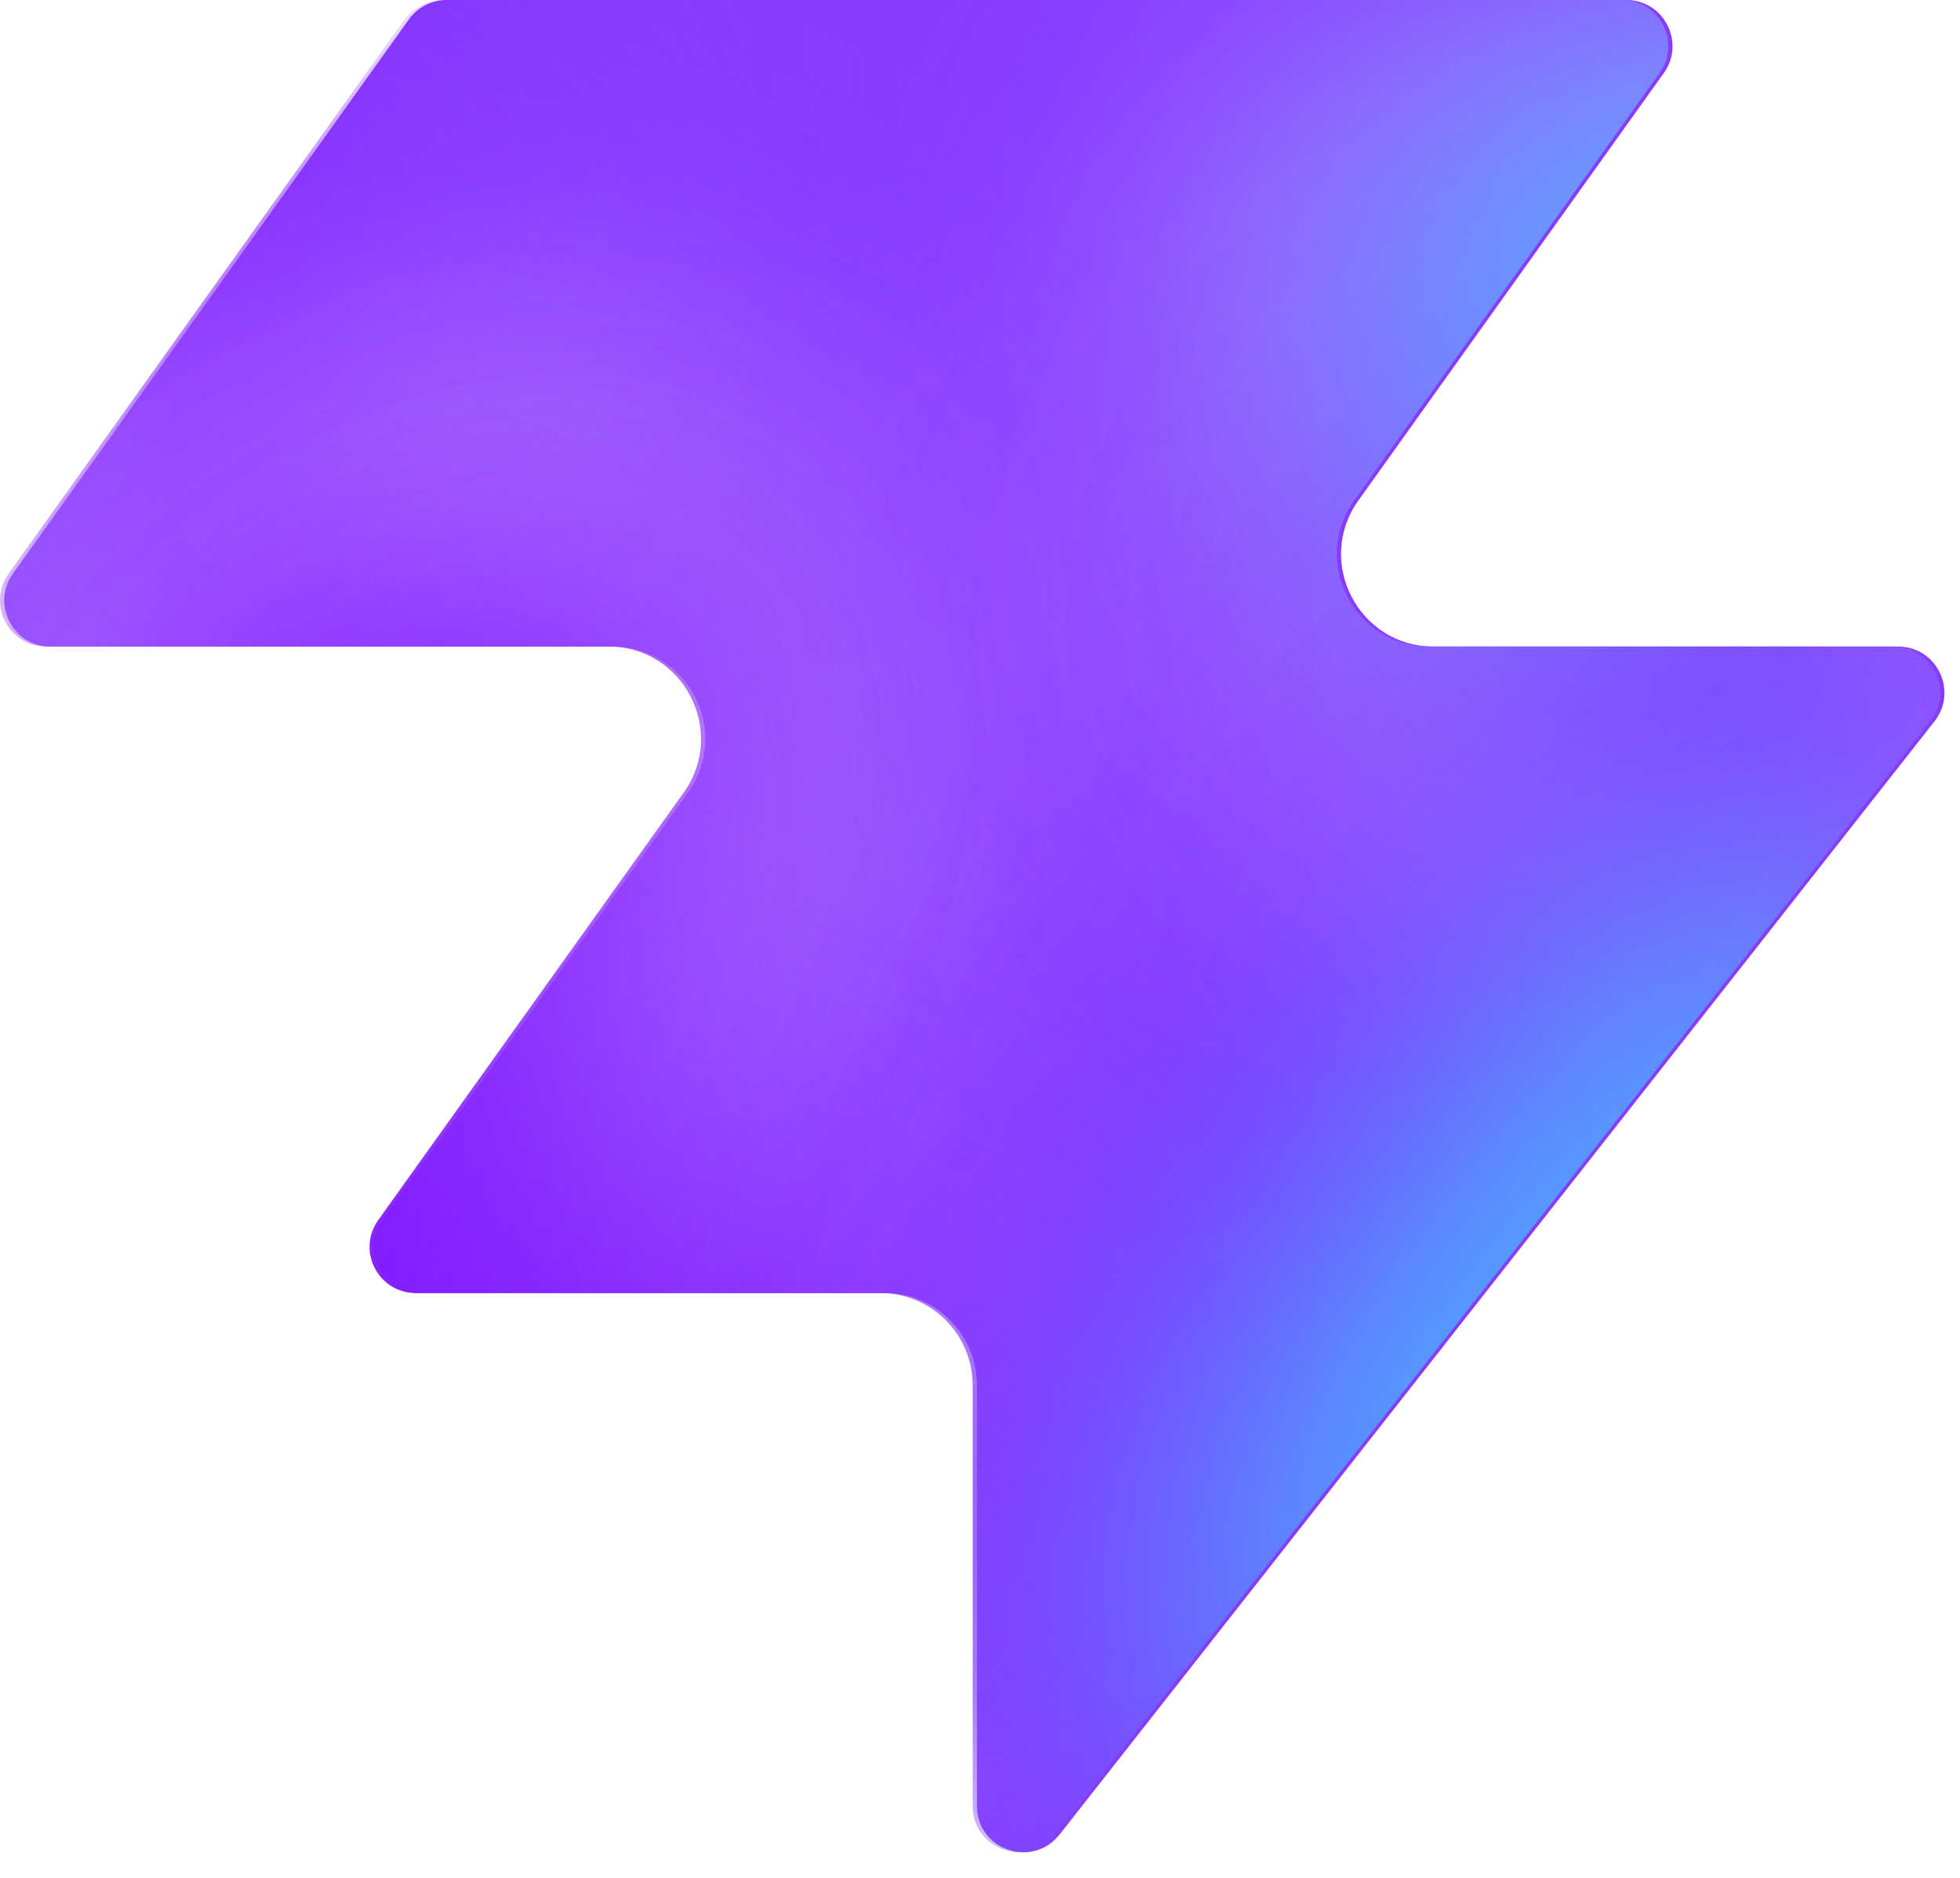
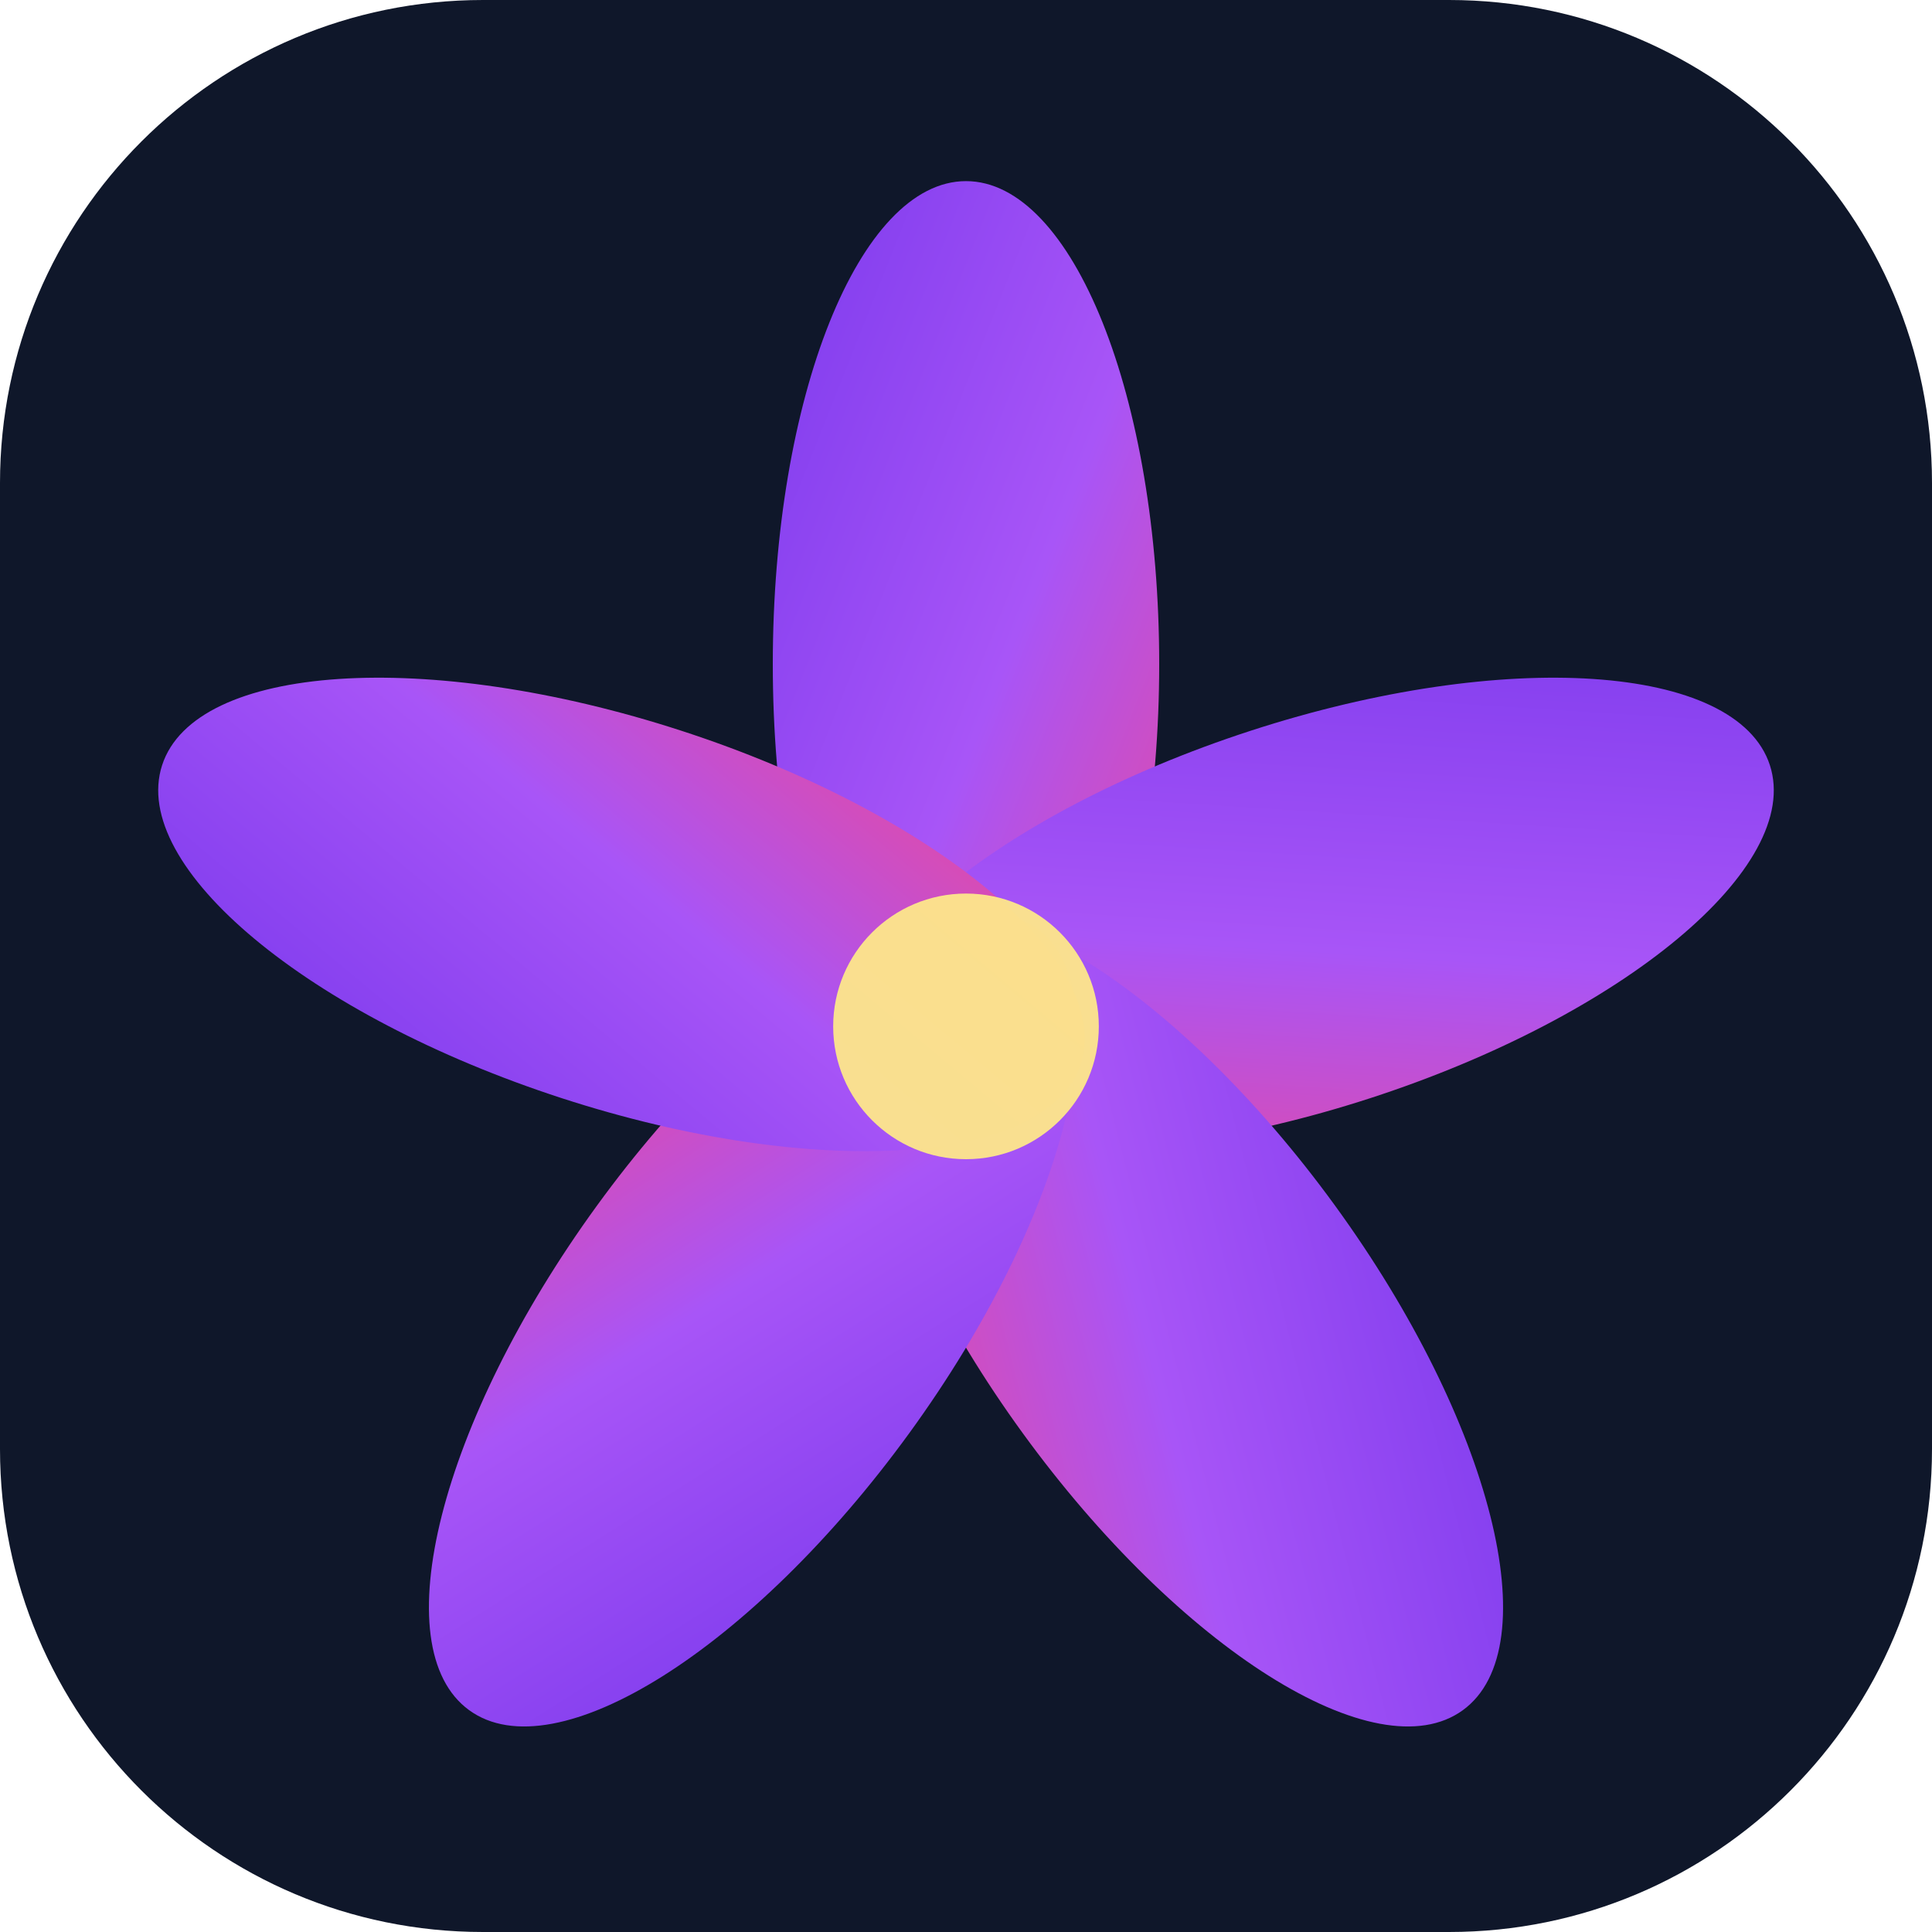
- <svg xmlns="http://www.w3.org/2000/svg" width="48" height="46" fill="none" viewBox="0 0 48 46">
-   <path fill="#863bff" d="M25.946 44.938c-.664.845-2.021.375-2.021-.698V33.937a2.26 2.26 0 0 0-2.262-2.262H10.287c-.92 0-1.456-1.04-.92-1.788l7.48-10.471c1.07-1.497 0-3.578-1.842-3.578H1.237c-.92 0-1.456-1.04-.92-1.788L10.013.474c.214-.297.556-.474.92-.474h28.894c.92 0 1.456 1.04.92 1.788l-7.48 10.471c-1.07 1.498 0 3.579 1.842 3.579h11.377c.943 0 1.473 1.088.89 1.83L25.947 44.94z" style="fill:#863bff;fill:color(display-p3 .525 .23 1);fill-opacity:1" />
-   <mask id="a" width="48" height="46" x="0" y="0" maskUnits="userSpaceOnUse" style="mask-type:alpha">
-     <path fill="#000" d="M25.842 44.938c-.664.844-2.021.375-2.021-.698V33.937a2.26 2.26 0 0 0-2.262-2.262H10.183c-.92 0-1.456-1.04-.92-1.788l7.48-10.471c1.07-1.498 0-3.579-1.842-3.579H1.133c-.92 0-1.456-1.04-.92-1.787L9.91.473c.214-.297.556-.474.92-.474h28.894c.92 0 1.456 1.04.92 1.788l-7.48 10.471c-1.07 1.498 0 3.578 1.842 3.578h11.377c.943 0 1.473 1.088.89 1.832L25.843 44.94z" style="fill:#000;fill-opacity:1" />
-   </mask>
-   <g mask="url(#a)">
-     <g filter="url(#b)">
-       <ellipse cx="5.508" cy="14.704" fill="#ede6ff" rx="5.508" ry="14.704" style="fill:#ede6ff;fill:color(display-p3 .927 .903 1);fill-opacity:1" transform="matrix(.00324 1 1 -.00324 -4.47 31.516)" />
-     </g>
-     <g filter="url(#c)">
-       <ellipse cx="10.399" cy="29.851" fill="#ede6ff" rx="10.399" ry="29.851" style="fill:#ede6ff;fill:color(display-p3 .927 .903 1);fill-opacity:1" transform="matrix(.00324 1 1 -.00324 -39.328 7.883)" />
-     </g>
-     <g filter="url(#d)">
-       <ellipse cx="5.508" cy="30.487" fill="#7e14ff" rx="5.508" ry="30.487" style="fill:#7e14ff;fill:color(display-p3 .492 .077 1);fill-opacity:1" transform="rotate(89.814 -25.913 -14.639)scale(1 -1)" />
-     </g>
-     <g filter="url(#e)">
-       <ellipse cx="5.508" cy="30.599" fill="#7e14ff" rx="5.508" ry="30.599" style="fill:#7e14ff;fill:color(display-p3 .492 .077 1);fill-opacity:1" transform="rotate(89.814 -32.644 -3.334)scale(1 -1)" />
-     </g>
-     <g filter="url(#f)">
-       <ellipse cx="5.508" cy="30.599" fill="#7e14ff" rx="5.508" ry="30.599" style="fill:#7e14ff;fill:color(display-p3 .492 .077 1);fill-opacity:1" transform="matrix(.00324 1 1 -.00324 -34.34 30.47)" />
-     </g>
-     <g filter="url(#g)">
-       <ellipse cx="14.072" cy="22.078" fill="#ede6ff" rx="14.072" ry="22.078" style="fill:#ede6ff;fill:color(display-p3 .927 .903 1);fill-opacity:1" transform="rotate(93.35 24.506 48.493)scale(-1 1)" />
-     </g>
-     <g filter="url(#h)">
-       <ellipse cx="3.47" cy="21.501" fill="#7e14ff" rx="3.47" ry="21.501" style="fill:#7e14ff;fill:color(display-p3 .492 .077 1);fill-opacity:1" transform="rotate(89.009 28.708 47.59)scale(-1 1)" />
-     </g>
-     <g filter="url(#i)">
-       <ellipse cx="3.47" cy="21.501" fill="#7e14ff" rx="3.47" ry="21.501" style="fill:#7e14ff;fill:color(display-p3 .492 .077 1);fill-opacity:1" transform="rotate(89.009 28.708 47.59)scale(-1 1)" />
-     </g>
-     <g filter="url(#j)">
-       <ellipse cx=".387" cy="8.972" fill="#7e14ff" rx="4.407" ry="29.108" style="fill:#7e14ff;fill:color(display-p3 .492 .077 1);fill-opacity:1" transform="rotate(39.51 .387 8.972)" />
-     </g>
-     <g filter="url(#k)">
-       <ellipse cx="47.523" cy="-6.092" fill="#7e14ff" rx="4.407" ry="29.108" style="fill:#7e14ff;fill:color(display-p3 .492 .077 1);fill-opacity:1" transform="rotate(37.892 47.523 -6.092)" />
-     </g>
-     <g filter="url(#l)">
-       <ellipse cx="41.412" cy="6.333" fill="#47bfff" rx="5.971" ry="9.665" style="fill:#47bfff;fill:color(display-p3 .28 .748 1);fill-opacity:1" transform="rotate(37.892 41.412 6.333)" />
-     </g>
-     <g filter="url(#m)">
-       <ellipse cx="-1.879" cy="38.332" fill="#7e14ff" rx="4.407" ry="29.108" style="fill:#7e14ff;fill:color(display-p3 .492 .077 1);fill-opacity:1" transform="rotate(37.892 -1.88 38.332)" />
-     </g>
-     <g filter="url(#n)">
-       <ellipse cx="-1.879" cy="38.332" fill="#7e14ff" rx="4.407" ry="29.108" style="fill:#7e14ff;fill:color(display-p3 .492 .077 1);fill-opacity:1" transform="rotate(37.892 -1.88 38.332)" />
-     </g>
-     <g filter="url(#o)">
-       <ellipse cx="35.651" cy="29.907" fill="#7e14ff" rx="4.407" ry="29.108" style="fill:#7e14ff;fill:color(display-p3 .492 .077 1);fill-opacity:1" transform="rotate(37.892 35.651 29.907)" />
-     </g>
-     <g filter="url(#p)">
-       <ellipse cx="38.418" cy="32.4" fill="#47bfff" rx="5.971" ry="15.297" style="fill:#47bfff;fill:color(display-p3 .28 .748 1);fill-opacity:1" transform="rotate(37.892 38.418 32.4)" />
-     </g>
+ <svg xmlns="http://www.w3.org/2000/svg" viewBox="0 0 32 32" role="img" aria-label="SAI ISHANI">
+   <defs>
+     <linearGradient id="petal" x1="0%" y1="0%" x2="100%" y2="100%">
+       <stop offset="0%" stop-color="#7c3aed" />
+       <stop offset="55%" stop-color="#a855f7" />
+       <stop offset="100%" stop-color="#ec4899" />
+     </linearGradient>
+   </defs>
+   <rect width="32" height="32" rx="8" fill="#0f172a" />
+   <g fill="url(#petal)" transform="translate(16 17)">
+     <ellipse cx="0" cy="-6" rx="3.2" ry="8" transform="rotate(0)" />
+     <ellipse cx="0" cy="-6" rx="3.2" ry="8" transform="rotate(72)" />
+     <ellipse cx="0" cy="-6" rx="3.2" ry="8" transform="rotate(144)" />
+     <ellipse cx="0" cy="-6" rx="3.2" ry="8" transform="rotate(-144)" />
+     <ellipse cx="0" cy="-6" rx="3.2" ry="8" transform="rotate(-72)" />
  </g>
-   <defs>
-     <filter id="b" width="60.045" height="41.654" x="-19.77" y="16.149" color-interpolation-filters="sRGB" filterUnits="userSpaceOnUse">
-       <feFlood flood-opacity="0" result="BackgroundImageFix" />
-       <feBlend in="SourceGraphic" in2="BackgroundImageFix" result="shape" />
-       <feGaussianBlur result="effect1_foregroundBlur_2002_17158" stdDeviation="7.659" />
-     </filter>
-     <filter id="c" width="90.34" height="51.437" x="-54.613" y="-7.533" color-interpolation-filters="sRGB" filterUnits="userSpaceOnUse">
-       <feFlood flood-opacity="0" result="BackgroundImageFix" />
-       <feBlend in="SourceGraphic" in2="BackgroundImageFix" result="shape" />
-       <feGaussianBlur result="effect1_foregroundBlur_2002_17158" stdDeviation="7.659" />
-     </filter>
-     <filter id="d" width="79.355" height="29.4" x="-49.64" y="2.03" color-interpolation-filters="sRGB" filterUnits="userSpaceOnUse">
-       <feFlood flood-opacity="0" result="BackgroundImageFix" />
-       <feBlend in="SourceGraphic" in2="BackgroundImageFix" result="shape" />
-       <feGaussianBlur result="effect1_foregroundBlur_2002_17158" stdDeviation="4.596" />
-     </filter>
-     <filter id="e" width="79.579" height="29.4" x="-45.045" y="20.029" color-interpolation-filters="sRGB" filterUnits="userSpaceOnUse">
-       <feFlood flood-opacity="0" result="BackgroundImageFix" />
-       <feBlend in="SourceGraphic" in2="BackgroundImageFix" result="shape" />
-       <feGaussianBlur result="effect1_foregroundBlur_2002_17158" stdDeviation="4.596" />
-     </filter>
-     <filter id="f" width="79.579" height="29.4" x="-43.513" y="21.178" color-interpolation-filters="sRGB" filterUnits="userSpaceOnUse">
-       <feFlood flood-opacity="0" result="BackgroundImageFix" />
-       <feBlend in="SourceGraphic" in2="BackgroundImageFix" result="shape" />
-       <feGaussianBlur result="effect1_foregroundBlur_2002_17158" stdDeviation="4.596" />
-     </filter>
-     <filter id="g" width="74.749" height="58.852" x="15.756" y="-17.901" color-interpolation-filters="sRGB" filterUnits="userSpaceOnUse">
-       <feFlood flood-opacity="0" result="BackgroundImageFix" />
-       <feBlend in="SourceGraphic" in2="BackgroundImageFix" result="shape" />
-       <feGaussianBlur result="effect1_foregroundBlur_2002_17158" stdDeviation="7.659" />
-     </filter>
-     <filter id="h" width="61.377" height="25.362" x="23.548" y="2.284" color-interpolation-filters="sRGB" filterUnits="userSpaceOnUse">
-       <feFlood flood-opacity="0" result="BackgroundImageFix" />
-       <feBlend in="SourceGraphic" in2="BackgroundImageFix" result="shape" />
-       <feGaussianBlur result="effect1_foregroundBlur_2002_17158" stdDeviation="4.596" />
-     </filter>
-     <filter id="i" width="61.377" height="25.362" x="23.548" y="2.284" color-interpolation-filters="sRGB" filterUnits="userSpaceOnUse">
-       <feFlood flood-opacity="0" result="BackgroundImageFix" />
-       <feBlend in="SourceGraphic" in2="BackgroundImageFix" result="shape" />
-       <feGaussianBlur result="effect1_foregroundBlur_2002_17158" stdDeviation="4.596" />
-     </filter>
-     <filter id="j" width="56.045" height="63.649" x="-27.636" y="-22.853" color-interpolation-filters="sRGB" filterUnits="userSpaceOnUse">
-       <feFlood flood-opacity="0" result="BackgroundImageFix" />
-       <feBlend in="SourceGraphic" in2="BackgroundImageFix" result="shape" />
-       <feGaussianBlur result="effect1_foregroundBlur_2002_17158" stdDeviation="4.596" />
-     </filter>
-     <filter id="k" width="54.814" height="64.646" x="20.116" y="-38.415" color-interpolation-filters="sRGB" filterUnits="userSpaceOnUse">
-       <feFlood flood-opacity="0" result="BackgroundImageFix" />
-       <feBlend in="SourceGraphic" in2="BackgroundImageFix" result="shape" />
-       <feGaussianBlur result="effect1_foregroundBlur_2002_17158" stdDeviation="4.596" />
-     </filter>
-     <filter id="l" width="33.541" height="35.313" x="24.641" y="-11.323" color-interpolation-filters="sRGB" filterUnits="userSpaceOnUse">
-       <feFlood flood-opacity="0" result="BackgroundImageFix" />
-       <feBlend in="SourceGraphic" in2="BackgroundImageFix" result="shape" />
-       <feGaussianBlur result="effect1_foregroundBlur_2002_17158" stdDeviation="4.596" />
-     </filter>
-     <filter id="m" width="54.814" height="64.646" x="-29.286" y="6.009" color-interpolation-filters="sRGB" filterUnits="userSpaceOnUse">
-       <feFlood flood-opacity="0" result="BackgroundImageFix" />
-       <feBlend in="SourceGraphic" in2="BackgroundImageFix" result="shape" />
-       <feGaussianBlur result="effect1_foregroundBlur_2002_17158" stdDeviation="4.596" />
-     </filter>
-     <filter id="n" width="54.814" height="64.646" x="-29.286" y="6.009" color-interpolation-filters="sRGB" filterUnits="userSpaceOnUse">
-       <feFlood flood-opacity="0" result="BackgroundImageFix" />
-       <feBlend in="SourceGraphic" in2="BackgroundImageFix" result="shape" />
-       <feGaussianBlur result="effect1_foregroundBlur_2002_17158" stdDeviation="4.596" />
-     </filter>
-     <filter id="o" width="54.814" height="64.646" x="8.244" y="-2.416" color-interpolation-filters="sRGB" filterUnits="userSpaceOnUse">
-       <feFlood flood-opacity="0" result="BackgroundImageFix" />
-       <feBlend in="SourceGraphic" in2="BackgroundImageFix" result="shape" />
-       <feGaussianBlur result="effect1_foregroundBlur_2002_17158" stdDeviation="4.596" />
-     </filter>
-     <filter id="p" width="39.409" height="43.623" x="18.713" y="10.588" color-interpolation-filters="sRGB" filterUnits="userSpaceOnUse">
-       <feFlood flood-opacity="0" result="BackgroundImageFix" />
-       <feBlend in="SourceGraphic" in2="BackgroundImageFix" result="shape" />
-       <feGaussianBlur result="effect1_foregroundBlur_2002_17158" stdDeviation="4.596" />
-     </filter>
-   </defs>
+   <circle cx="16" cy="17" r="2.2" fill="#fde68a" opacity="0.95" />
</svg>
